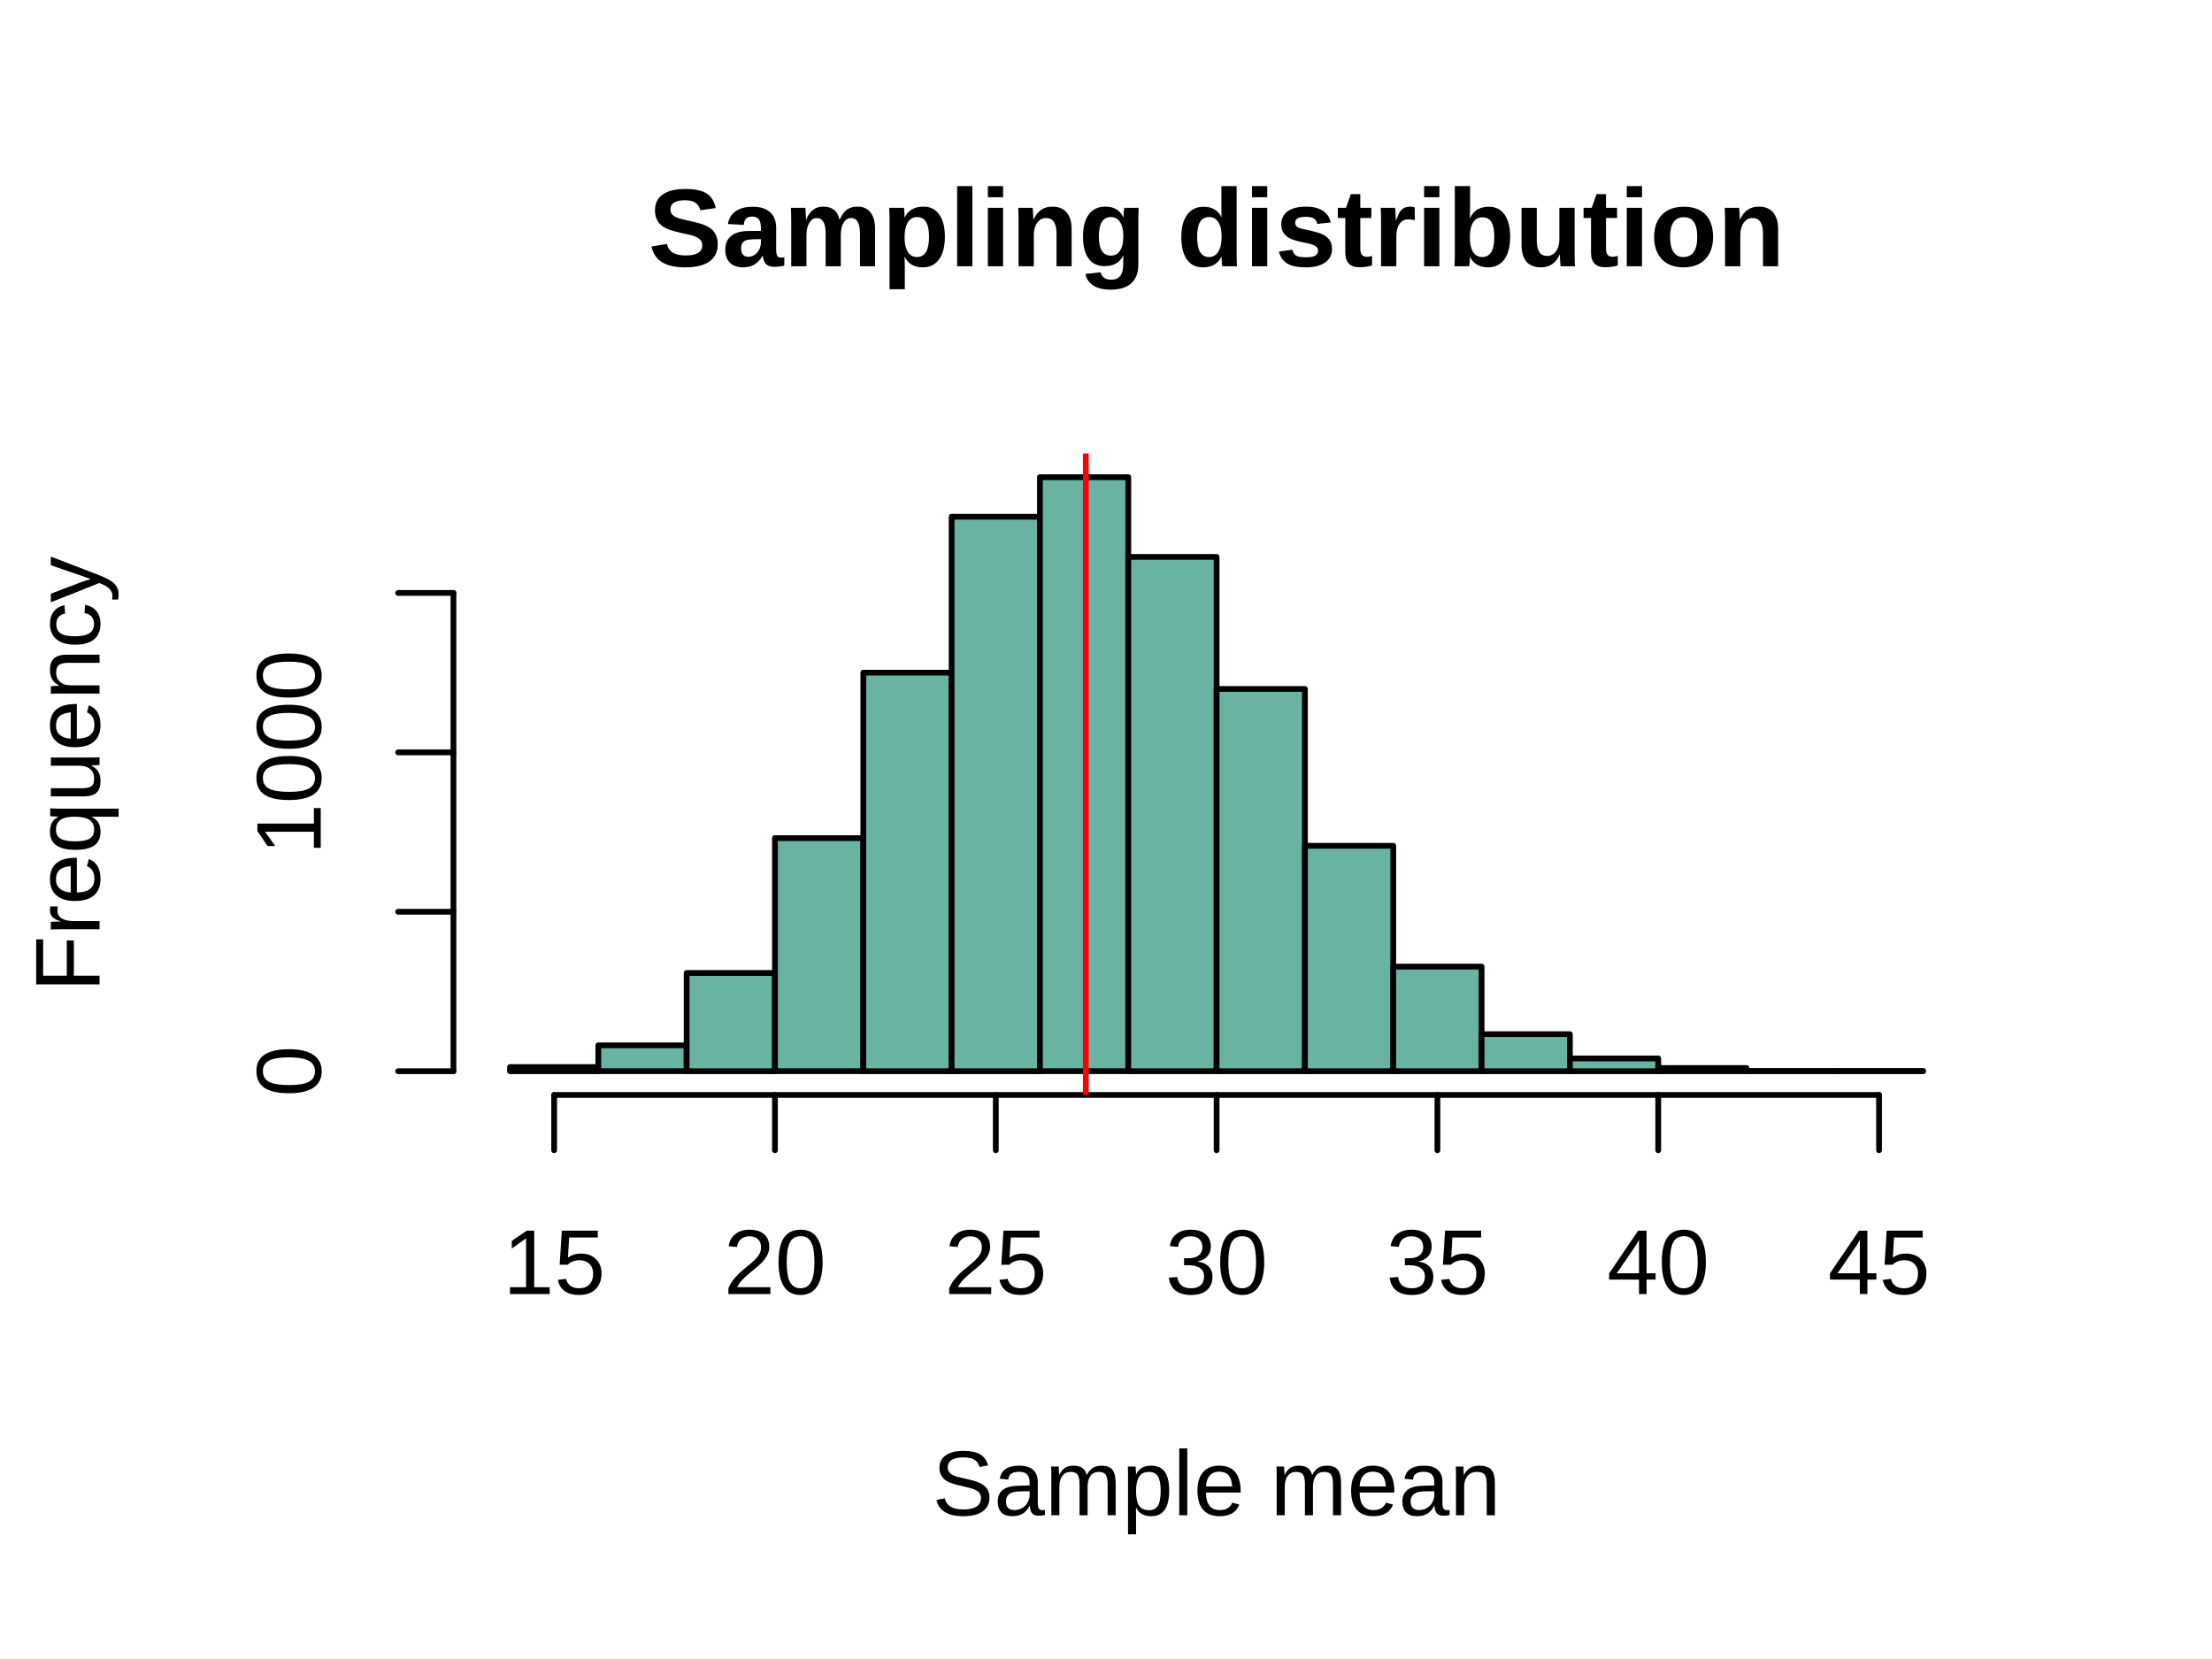
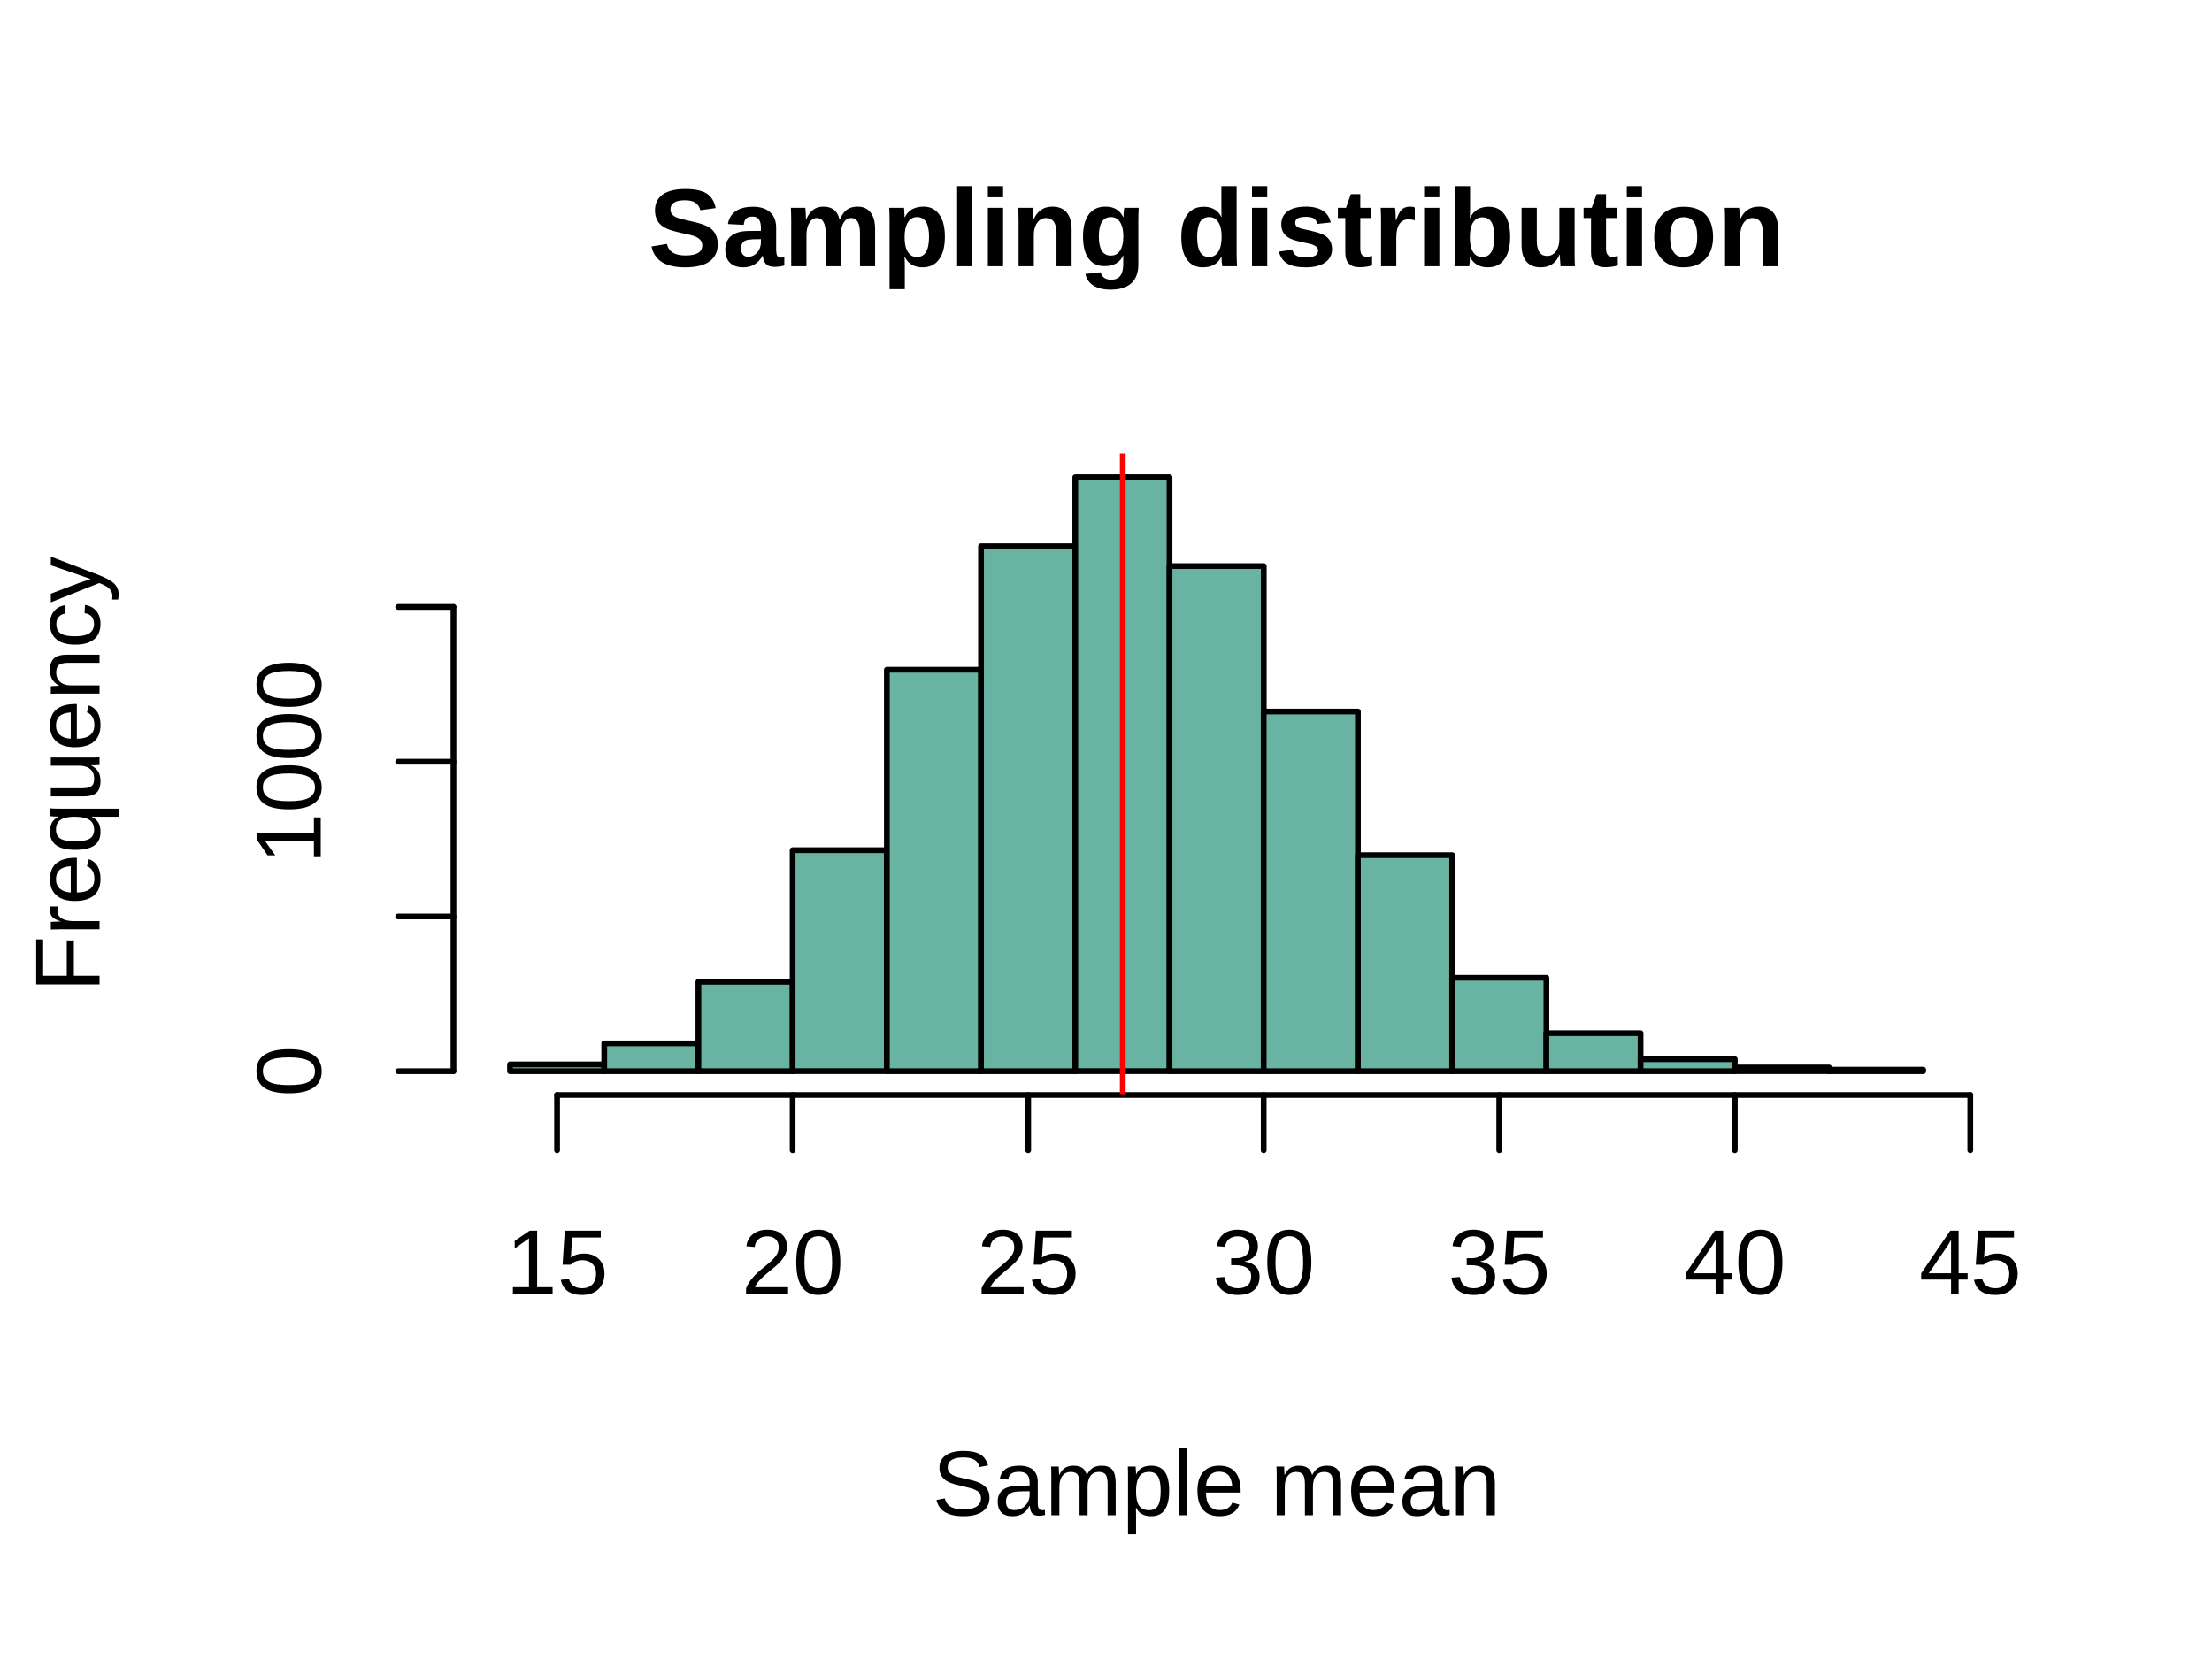
<svg xmlns="http://www.w3.org/2000/svg" class="svglite" width="288.00pt" height="216.00pt" viewBox="0 0 288.00 216.00">
  <defs>
    <style type="text/css">
    .svglite line, .svglite polyline, .svglite polygon, .svglite path, .svglite rect, .svglite circle {
      fill: none;
      stroke: #000000;
      stroke-linecap: round;
      stroke-linejoin: round;
      stroke-miterlimit: 10.00;
    }
    .svglite text {
      white-space: pre;
    }
  </style>
  </defs>
  <rect width="100%" height="100%" style="stroke: none; fill: #FFFFFF;" />
  <defs>
    <clipPath id="cpMC4wMHwyODguMDB8MC4wMHwyMTYuMDA=">
      <rect x="0.00" y="0.00" width="288.00" height="216.00" />
    </clipPath>
  </defs>
  <g clip-path="url(#cpMC4wMHwyODguMDB8MC4wMHwyMTYuMDA=)">
    <text x="158.40" y="34.67" text-anchor="middle" style="font-size: 14.40px; font-weight: bold; font-family: &quot;Arial&quot;;" textLength="147.90px" lengthAdjust="spacingAndGlyphs">Sampling distribution</text>
    <text x="158.40" y="197.28" text-anchor="middle" style="font-size: 12.00px; font-family: &quot;Arial&quot;;" textLength="74.05px" lengthAdjust="spacingAndGlyphs">Sample mean</text>
    <text transform="translate(12.96,100.80) rotate(-90)" text-anchor="middle" style="font-size: 12.00px; font-family: &quot;Arial&quot;;" textLength="56.71px" lengthAdjust="spacingAndGlyphs">Frequency</text>
-     <line x1="72.15" y1="142.56" x2="244.65" y2="142.56" style="stroke-width: 0.75;" />
-     <line x1="72.15" y1="142.56" x2="72.15" y2="149.76" style="stroke-width: 0.75;" />
-     <line x1="100.90" y1="142.56" x2="100.90" y2="149.76" style="stroke-width: 0.75;" />
-     <line x1="129.65" y1="142.56" x2="129.65" y2="149.76" style="stroke-width: 0.75;" />
-     <line x1="158.40" y1="142.56" x2="158.40" y2="149.76" style="stroke-width: 0.75;" />
-     <line x1="187.15" y1="142.56" x2="187.15" y2="149.76" style="stroke-width: 0.75;" />
-     <line x1="215.90" y1="142.56" x2="215.90" y2="149.76" style="stroke-width: 0.75;" />
-     <line x1="244.65" y1="142.56" x2="244.65" y2="149.76" style="stroke-width: 0.75;" />
-     <text x="72.15" y="168.48" text-anchor="middle" style="font-size: 12.00px; font-family: &quot;Arial&quot;;" textLength="13.35px" lengthAdjust="spacingAndGlyphs">15</text>
-     <text x="100.90" y="168.48" text-anchor="middle" style="font-size: 12.00px; font-family: &quot;Arial&quot;;" textLength="13.35px" lengthAdjust="spacingAndGlyphs">20</text>
-     <text x="129.65" y="168.48" text-anchor="middle" style="font-size: 12.00px; font-family: &quot;Arial&quot;;" textLength="13.35px" lengthAdjust="spacingAndGlyphs">25</text>
-     <text x="158.40" y="168.48" text-anchor="middle" style="font-size: 12.00px; font-family: &quot;Arial&quot;;" textLength="13.35px" lengthAdjust="spacingAndGlyphs">30</text>
-     <text x="187.15" y="168.48" text-anchor="middle" style="font-size: 12.00px; font-family: &quot;Arial&quot;;" textLength="13.35px" lengthAdjust="spacingAndGlyphs">35</text>
-     <text x="215.90" y="168.48" text-anchor="middle" style="font-size: 12.00px; font-family: &quot;Arial&quot;;" textLength="13.35px" lengthAdjust="spacingAndGlyphs">40</text>
-     <text x="244.65" y="168.48" text-anchor="middle" style="font-size: 12.00px; font-family: &quot;Arial&quot;;" textLength="13.35px" lengthAdjust="spacingAndGlyphs">45</text>
-     <line x1="59.04" y1="139.47" x2="59.04" y2="77.20" style="stroke-width: 0.75;" />
+     <line x1="72.53" y1="142.56" x2="256.53" y2="142.56" style="stroke-width: 0.75;" />
+     <line x1="72.53" y1="142.56" x2="72.53" y2="149.76" style="stroke-width: 0.75;" />
+     <line x1="103.20" y1="142.56" x2="103.20" y2="149.76" style="stroke-width: 0.75;" />
+     <line x1="133.87" y1="142.56" x2="133.87" y2="149.76" style="stroke-width: 0.75;" />
+     <line x1="164.53" y1="142.56" x2="164.53" y2="149.76" style="stroke-width: 0.75;" />
+     <line x1="195.20" y1="142.56" x2="195.20" y2="149.76" style="stroke-width: 0.75;" />
+     <line x1="225.87" y1="142.56" x2="225.87" y2="149.76" style="stroke-width: 0.75;" />
+     <line x1="256.53" y1="142.56" x2="256.53" y2="149.76" style="stroke-width: 0.75;" />
+     <text x="72.53" y="168.48" text-anchor="middle" style="font-size: 12.00px; font-family: &quot;Arial&quot;;" textLength="13.35px" lengthAdjust="spacingAndGlyphs">15</text>
+     <text x="103.20" y="168.48" text-anchor="middle" style="font-size: 12.00px; font-family: &quot;Arial&quot;;" textLength="13.35px" lengthAdjust="spacingAndGlyphs">20</text>
+     <text x="133.87" y="168.48" text-anchor="middle" style="font-size: 12.00px; font-family: &quot;Arial&quot;;" textLength="13.35px" lengthAdjust="spacingAndGlyphs">25</text>
+     <text x="164.53" y="168.48" text-anchor="middle" style="font-size: 12.00px; font-family: &quot;Arial&quot;;" textLength="13.35px" lengthAdjust="spacingAndGlyphs">30</text>
+     <text x="195.20" y="168.48" text-anchor="middle" style="font-size: 12.00px; font-family: &quot;Arial&quot;;" textLength="13.35px" lengthAdjust="spacingAndGlyphs">35</text>
+     <text x="225.87" y="168.48" text-anchor="middle" style="font-size: 12.00px; font-family: &quot;Arial&quot;;" textLength="13.35px" lengthAdjust="spacingAndGlyphs">40</text>
+     <text x="256.53" y="168.48" text-anchor="middle" style="font-size: 12.00px; font-family: &quot;Arial&quot;;" textLength="13.35px" lengthAdjust="spacingAndGlyphs">45</text>
+     <line x1="59.04" y1="139.47" x2="59.04" y2="79.02" style="stroke-width: 0.75;" />
    <line x1="59.04" y1="139.47" x2="51.84" y2="139.47" style="stroke-width: 0.75;" />
-     <line x1="59.04" y1="118.71" x2="51.84" y2="118.71" style="stroke-width: 0.75;" />
-     <line x1="59.04" y1="97.96" x2="51.84" y2="97.96" style="stroke-width: 0.75;" />
-     <line x1="59.04" y1="77.20" x2="51.84" y2="77.20" style="stroke-width: 0.75;" />
+     <line x1="59.04" y1="119.32" x2="51.84" y2="119.32" style="stroke-width: 0.75;" />
+     <line x1="59.04" y1="99.17" x2="51.84" y2="99.17" style="stroke-width: 0.75;" />
+     <line x1="59.04" y1="79.02" x2="51.84" y2="79.02" style="stroke-width: 0.75;" />
    <text transform="translate(41.76,139.47) rotate(-90)" text-anchor="middle" style="font-size: 12.00px; font-family: &quot;Arial&quot;;" textLength="6.67px" lengthAdjust="spacingAndGlyphs">0</text>
-     <text transform="translate(41.76,97.96) rotate(-90)" text-anchor="middle" style="font-size: 12.00px; font-family: &quot;Arial&quot;;" textLength="26.70px" lengthAdjust="spacingAndGlyphs">1000</text>
+     <text transform="translate(41.76,99.17) rotate(-90)" text-anchor="middle" style="font-size: 12.00px; font-family: &quot;Arial&quot;;" textLength="26.70px" lengthAdjust="spacingAndGlyphs">1000</text>
  </g>
  <defs>
    <clipPath id="cpNTkuMDR8MjU3Ljc2fDU5LjA0fDE0Mi41Ng==">
      <rect x="59.04" y="59.04" width="198.72" height="83.52" />
    </clipPath>
  </defs>
  <g clip-path="url(#cpNTkuMDR8MjU3Ljc2fDU5LjA0fDE0Mi41Ng==)">
-     <rect x="66.40" y="138.93" width="11.50" height="0.54" style="stroke-width: 0.75; fill: #69B3A2;" />
-     <rect x="77.90" y="136.10" width="11.50" height="3.36" style="stroke-width: 0.75; fill: #69B3A2;" />
-     <rect x="89.40" y="126.68" width="11.50" height="12.79" style="stroke-width: 0.75; fill: #69B3A2;" />
-     <rect x="100.90" y="109.12" width="11.50" height="30.34" style="stroke-width: 0.75; fill: #69B3A2;" />
-     <rect x="112.40" y="87.58" width="11.50" height="51.89" style="stroke-width: 0.75; fill: #69B3A2;" />
-     <rect x="123.90" y="67.28" width="11.50" height="72.19" style="stroke-width: 0.75; fill: #69B3A2;" />
-     <rect x="135.40" y="62.13" width="11.50" height="77.33" style="stroke-width: 0.75; fill: #69B3A2;" />
-     <rect x="146.90" y="72.51" width="11.50" height="66.96" style="stroke-width: 0.75; fill: #69B3A2;" />
-     <rect x="158.40" y="89.70" width="11.50" height="49.77" style="stroke-width: 0.75; fill: #69B3A2;" />
-     <rect x="169.90" y="110.12" width="11.50" height="29.35" style="stroke-width: 0.75; fill: #69B3A2;" />
-     <rect x="181.40" y="125.85" width="11.50" height="13.62" style="stroke-width: 0.75; fill: #69B3A2;" />
-     <rect x="192.90" y="134.65" width="11.50" height="4.82" style="stroke-width: 0.75; fill: #69B3A2;" />
-     <rect x="204.40" y="137.81" width="11.50" height="1.66" style="stroke-width: 0.75; fill: #69B3A2;" />
-     <rect x="215.90" y="139.05" width="11.50" height="0.42" style="stroke-width: 0.75; fill: #69B3A2;" />
-     <rect x="227.40" y="139.43" width="11.50" height="0.042" style="stroke-width: 0.75; fill: #69B3A2;" />
-     <rect x="238.90" y="139.43" width="11.50" height="0.042" style="stroke-width: 0.75; fill: #69B3A2;" />
-     <line x1="141.37" y1="142.56" x2="141.37" y2="59.04" style="stroke-width: 0.75; stroke: #FF0000;" />
+     <rect x="66.40" y="138.58" width="12.27" height="0.89" style="stroke-width: 0.75; fill: #69B3A2;" />
+     <rect x="78.67" y="135.84" width="12.27" height="3.63" style="stroke-width: 0.75; fill: #69B3A2;" />
+     <rect x="90.93" y="127.82" width="12.27" height="11.65" style="stroke-width: 0.75; fill: #69B3A2;" />
+     <rect x="103.20" y="110.69" width="12.27" height="28.77" style="stroke-width: 0.75; fill: #69B3A2;" />
+     <rect x="115.47" y="87.20" width="12.27" height="52.27" style="stroke-width: 0.75; fill: #69B3A2;" />
+     <rect x="127.73" y="71.12" width="12.27" height="68.35" style="stroke-width: 0.75; fill: #69B3A2;" />
+     <rect x="140.00" y="62.13" width="12.27" height="77.33" style="stroke-width: 0.75; fill: #69B3A2;" />
+     <rect x="152.27" y="73.70" width="12.27" height="65.77" style="stroke-width: 0.75; fill: #69B3A2;" />
+     <rect x="164.53" y="92.64" width="12.27" height="46.83" style="stroke-width: 0.75; fill: #69B3A2;" />
+     <rect x="176.80" y="111.34" width="12.27" height="28.13" style="stroke-width: 0.75; fill: #69B3A2;" />
+     <rect x="189.07" y="127.30" width="12.27" height="12.17" style="stroke-width: 0.75; fill: #69B3A2;" />
+     <rect x="201.33" y="134.51" width="12.27" height="4.96" style="stroke-width: 0.75; fill: #69B3A2;" />
+     <rect x="213.60" y="137.90" width="12.27" height="1.57" style="stroke-width: 0.75; fill: #69B3A2;" />
+     <rect x="225.87" y="138.98" width="12.27" height="0.48" style="stroke-width: 0.75; fill: #69B3A2;" />
+     <rect x="238.13" y="139.27" width="12.27" height="0.20" style="stroke-width: 0.75; fill: #69B3A2;" />
+     <line x1="146.18" y1="142.56" x2="146.18" y2="59.04" style="stroke-width: 0.75; stroke: #FF0000;" />
  </g>
</svg>
